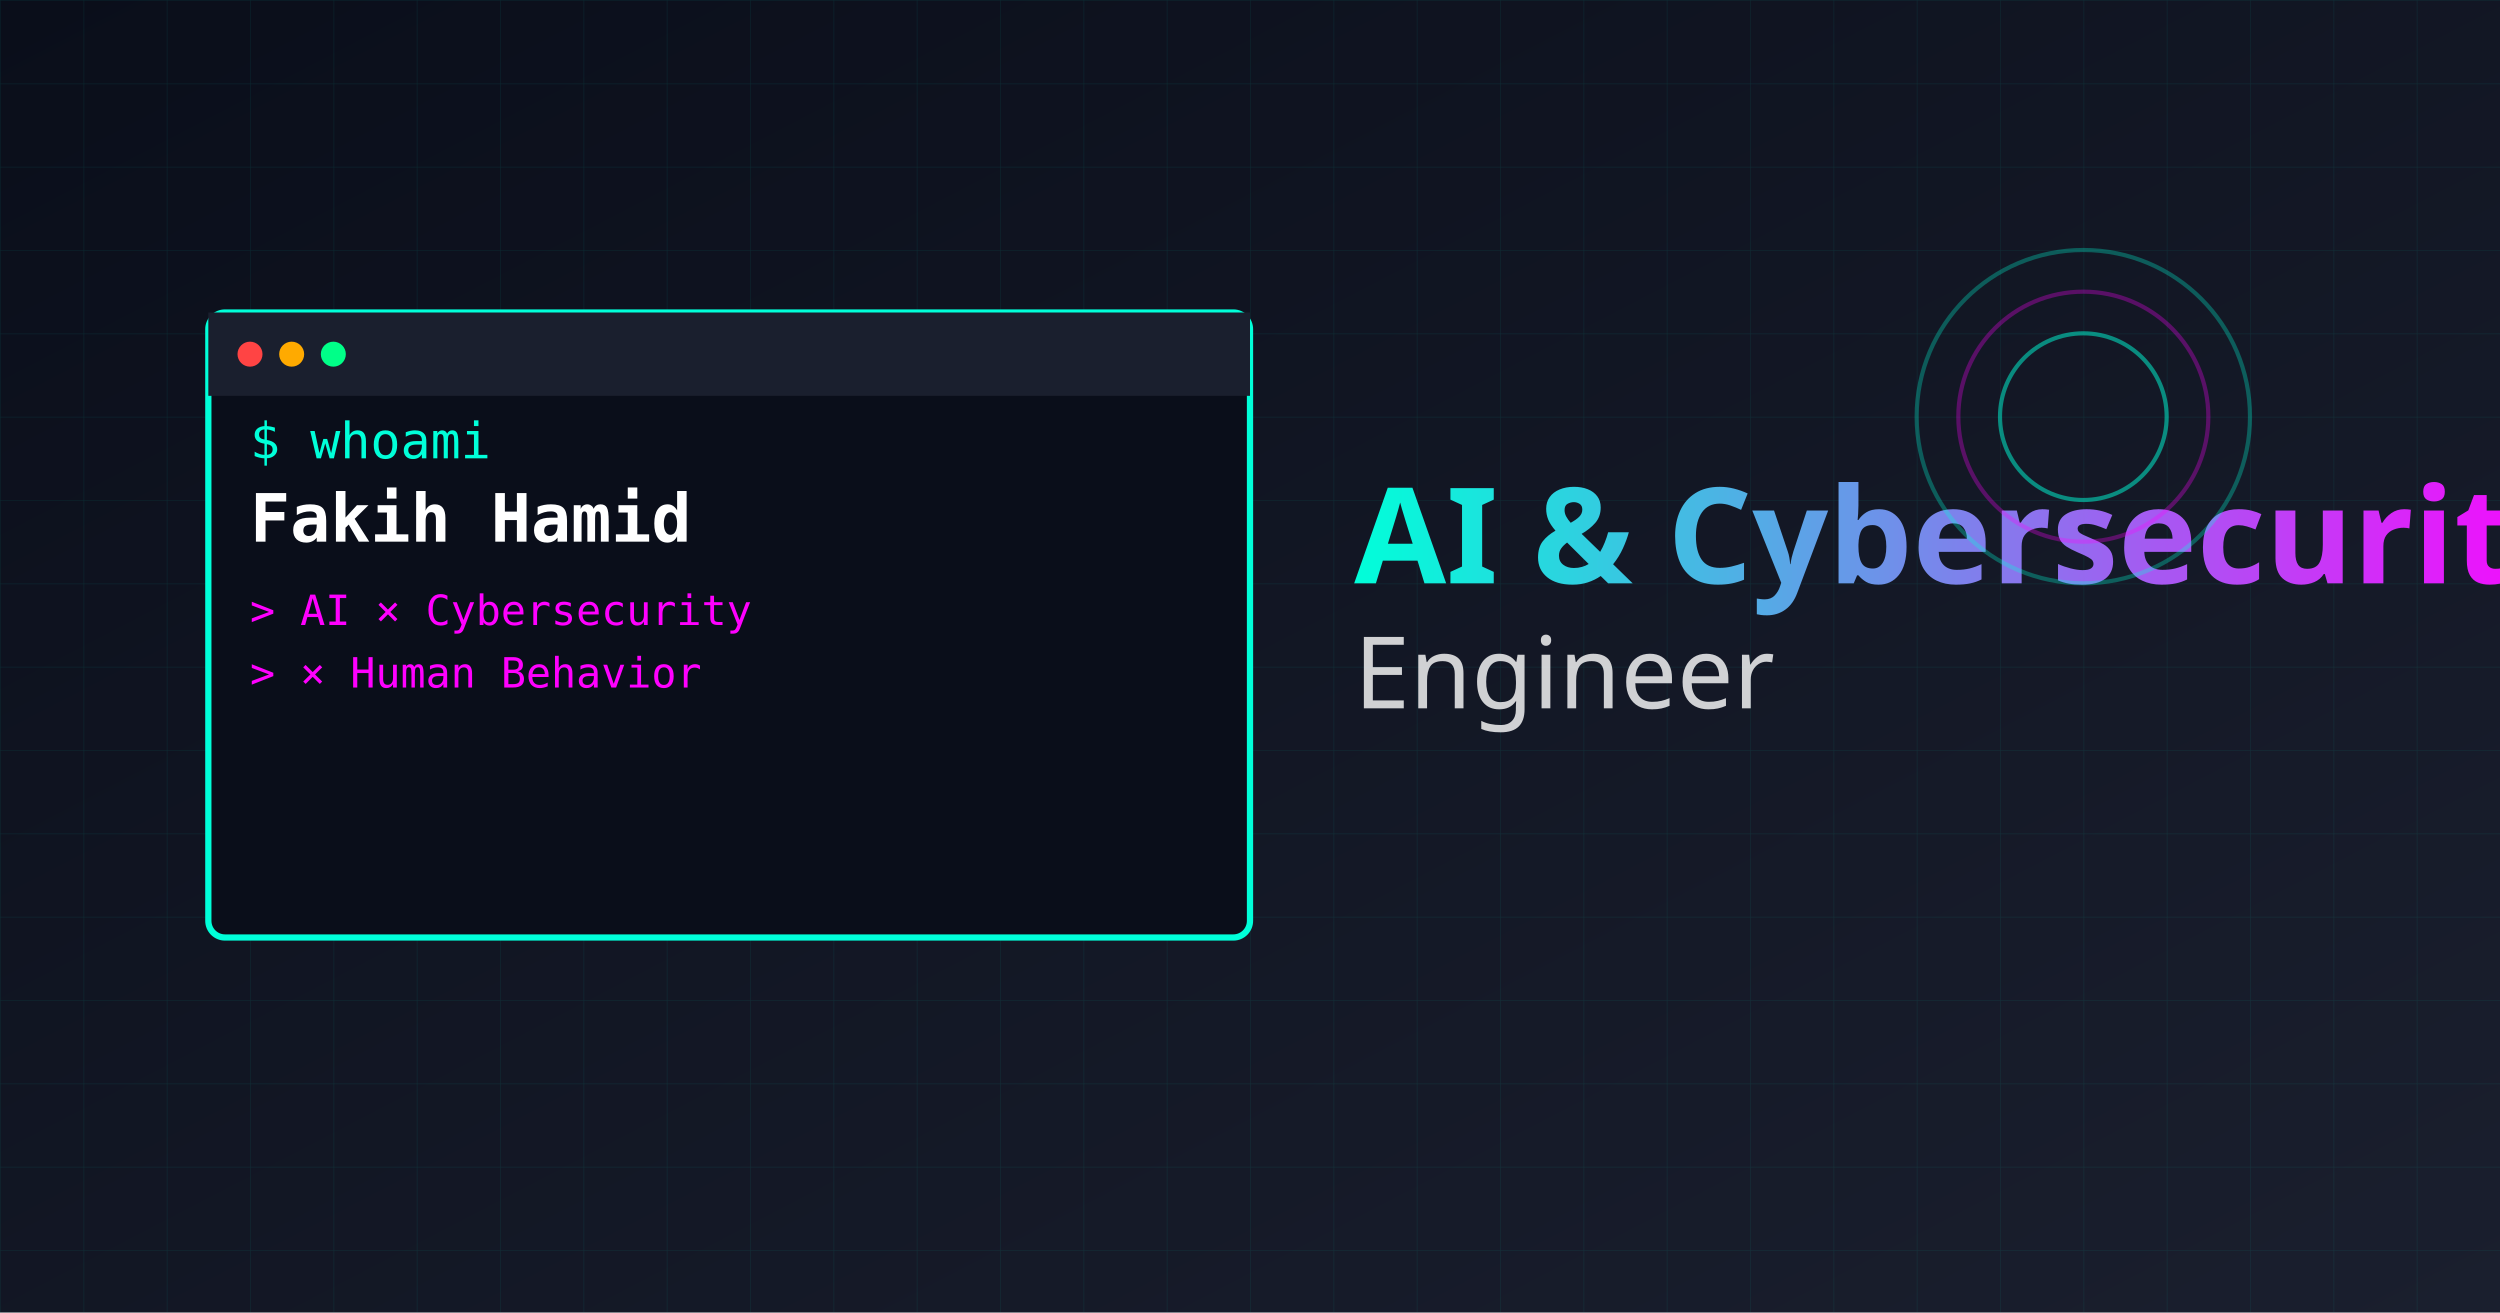
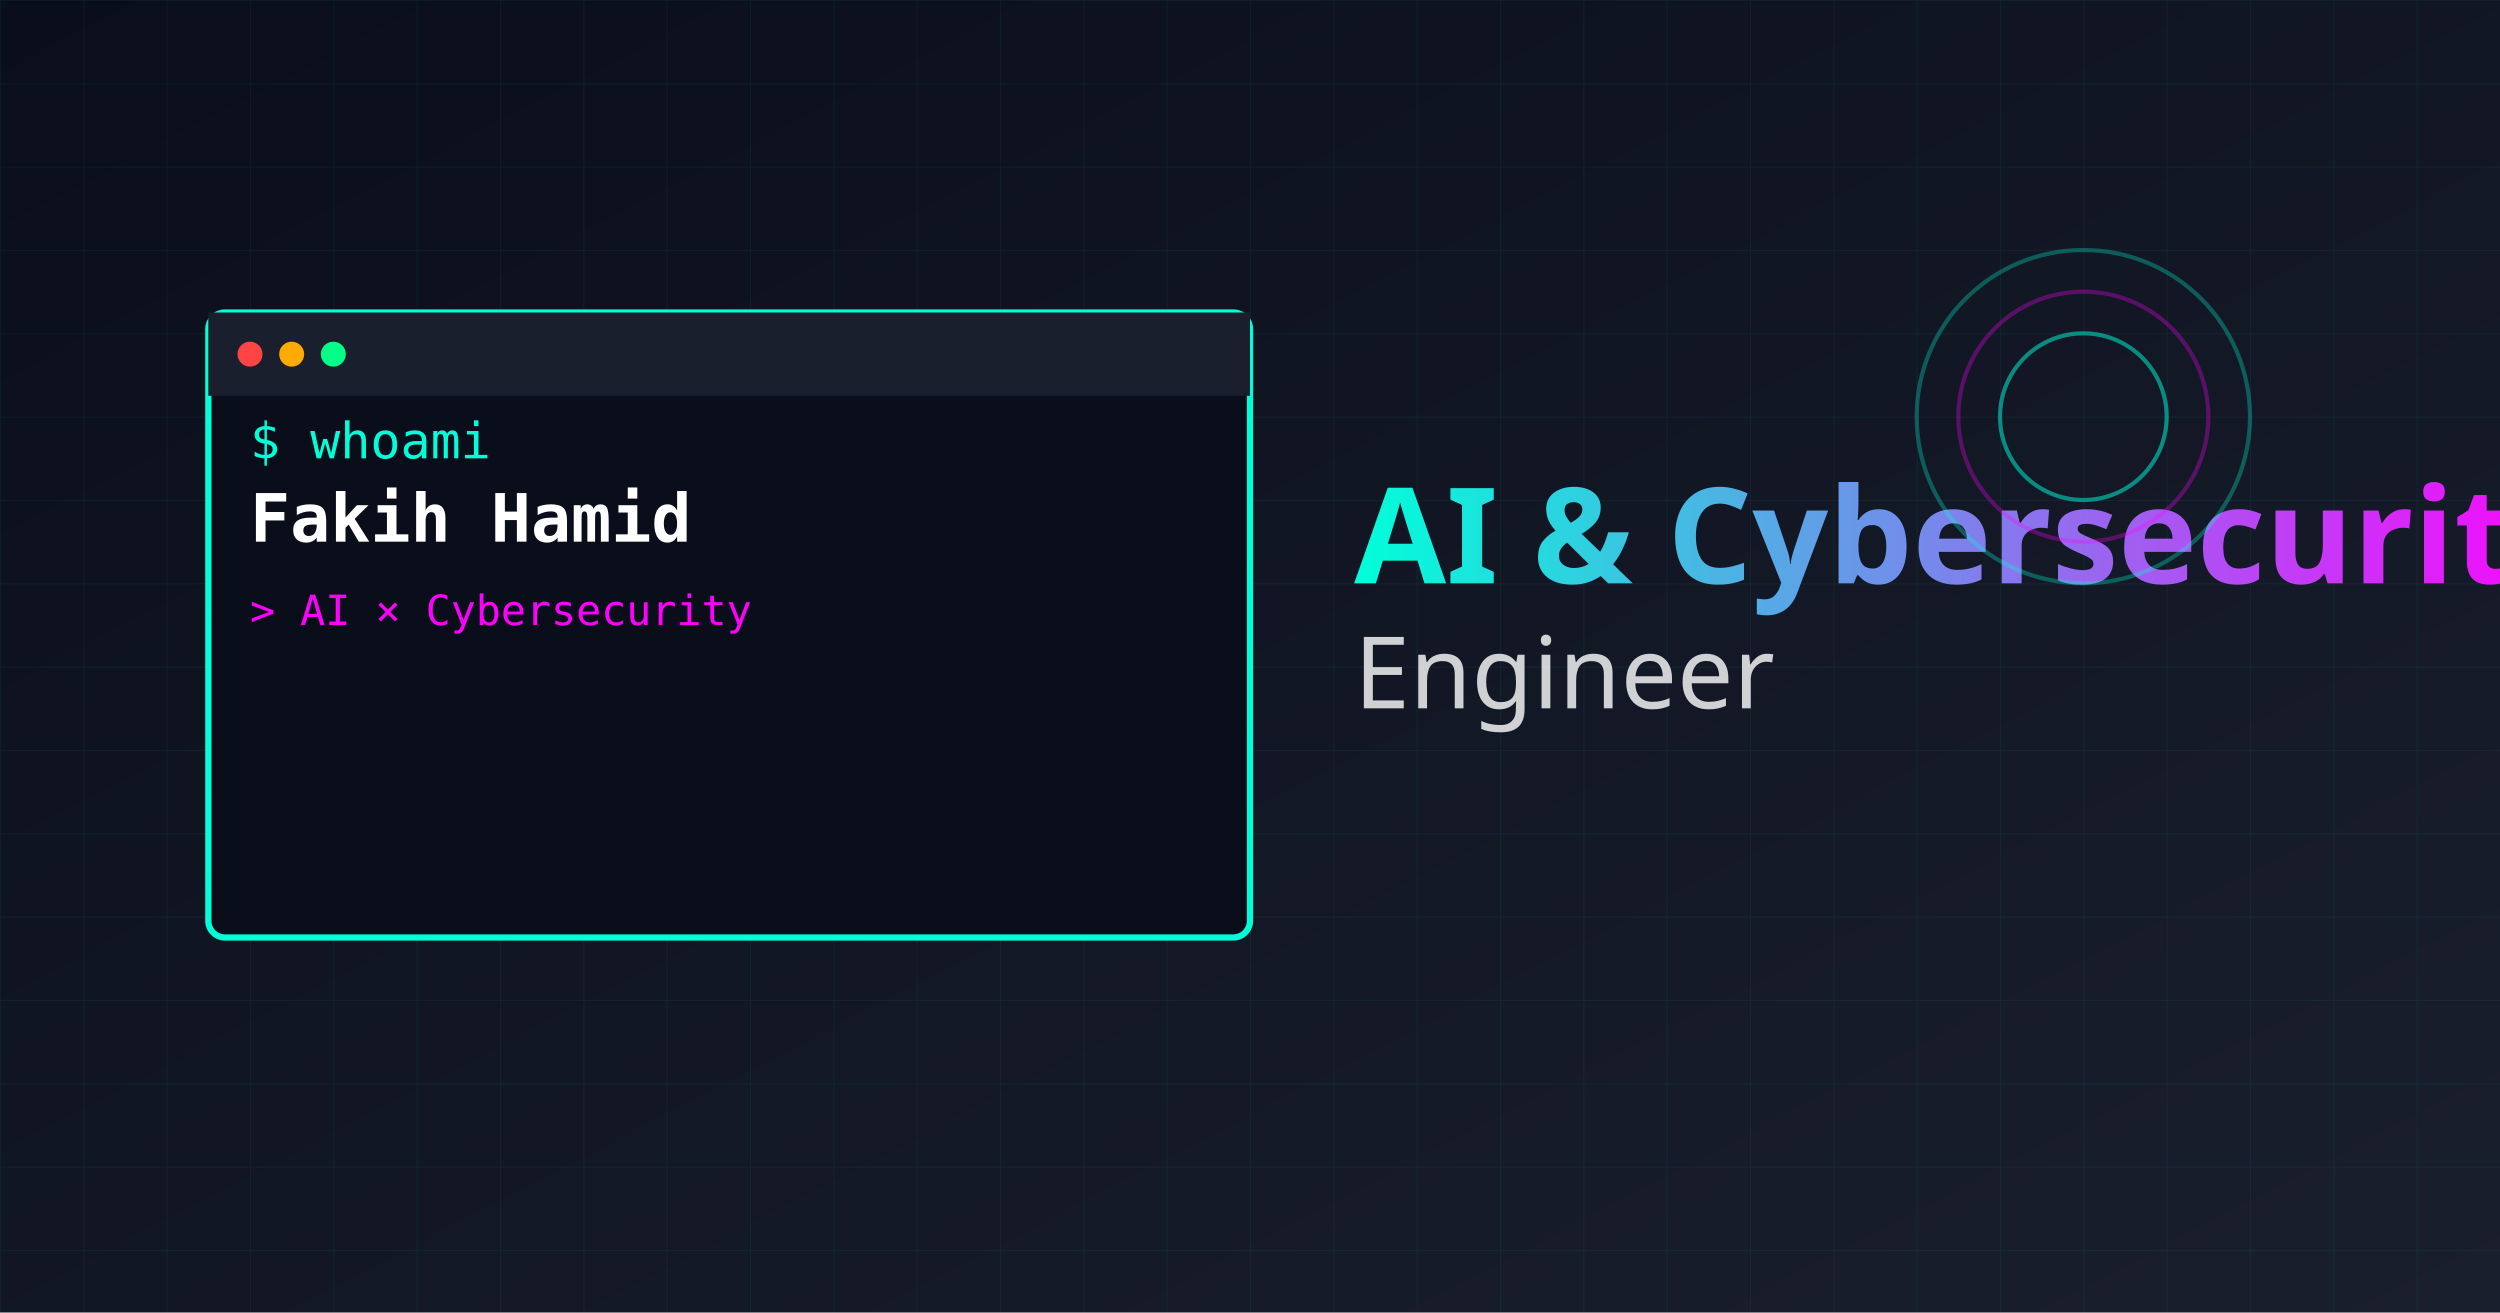
<svg xmlns="http://www.w3.org/2000/svg" viewBox="0 0 1200 630">
  <defs>
    <linearGradient id="bgGradient" x1="0%" y1="0%" x2="100%" y2="100%">
      <stop offset="0%" style="stop-color:#0a0e1a;stop-opacity:1" />
      <stop offset="100%" style="stop-color:#1a1f2e;stop-opacity:1" />
    </linearGradient>
    <linearGradient id="textGradient" x1="0%" y1="0%" x2="100%" y2="0%">
      <stop offset="0%" style="stop-color:#00ffd9;stop-opacity:1" />
      <stop offset="100%" style="stop-color:#ff00ff;stop-opacity:1" />
    </linearGradient>
  </defs>
  <rect width="1200" height="630" fill="url(#bgGradient)" />
  <pattern id="grid" width="40" height="40" patternUnits="userSpaceOnUse">
    <path d="M 40 0 L 0 0 0 40" fill="none" stroke="#00ffd9" stroke-width="0.5" opacity="0.1" />
  </pattern>
  <rect width="1200" height="630" fill="url(#grid)" />
  <rect x="100" y="150" width="500" height="300" fill="#0a0e1a" stroke="#00ffd9" stroke-width="3" rx="8" />
  <rect x="100" y="150" width="500" height="40" fill="#1a1f2e" rx="8 8 0 0" />
  <circle cx="120" cy="170" r="6" fill="#ff4444" />
  <circle cx="140" cy="170" r="6" fill="#ffaa00" />
  <circle cx="160" cy="170" r="6" fill="#00ff88" />
  <text x="120" y="220" font-family="monospace" font-size="24" fill="#00ffd9">$ whoami</text>
  <text x="120" y="260" font-family="monospace" font-size="32" fill="#ffffff" font-weight="bold">Fakih Hamid</text>
  <text x="120" y="300" font-family="monospace" font-size="20" fill="#ff00ff">&gt; AI × Cybersecurity</text>
-   <text x="120" y="330" font-family="monospace" font-size="20" fill="#ff00ff">&gt; × Human Behavior</text>
  <text x="650" y="280" font-family="sans-serif" font-size="64" font-weight="bold" fill="url(#textGradient)">
    AI &amp; Cybersecurity
  </text>
  <text x="650" y="340" font-family="sans-serif" font-size="48" fill="#ffffff" opacity="0.8">
    Engineer
  </text>
  <circle cx="1000" cy="200" r="80" fill="none" stroke="#00ffd9" stroke-width="2" opacity="0.3" />
  <circle cx="1000" cy="200" r="60" fill="none" stroke="#ff00ff" stroke-width="2" opacity="0.3" />
  <circle cx="1000" cy="200" r="40" fill="none" stroke="#00ffd9" stroke-width="2" opacity="0.5" />
</svg>
